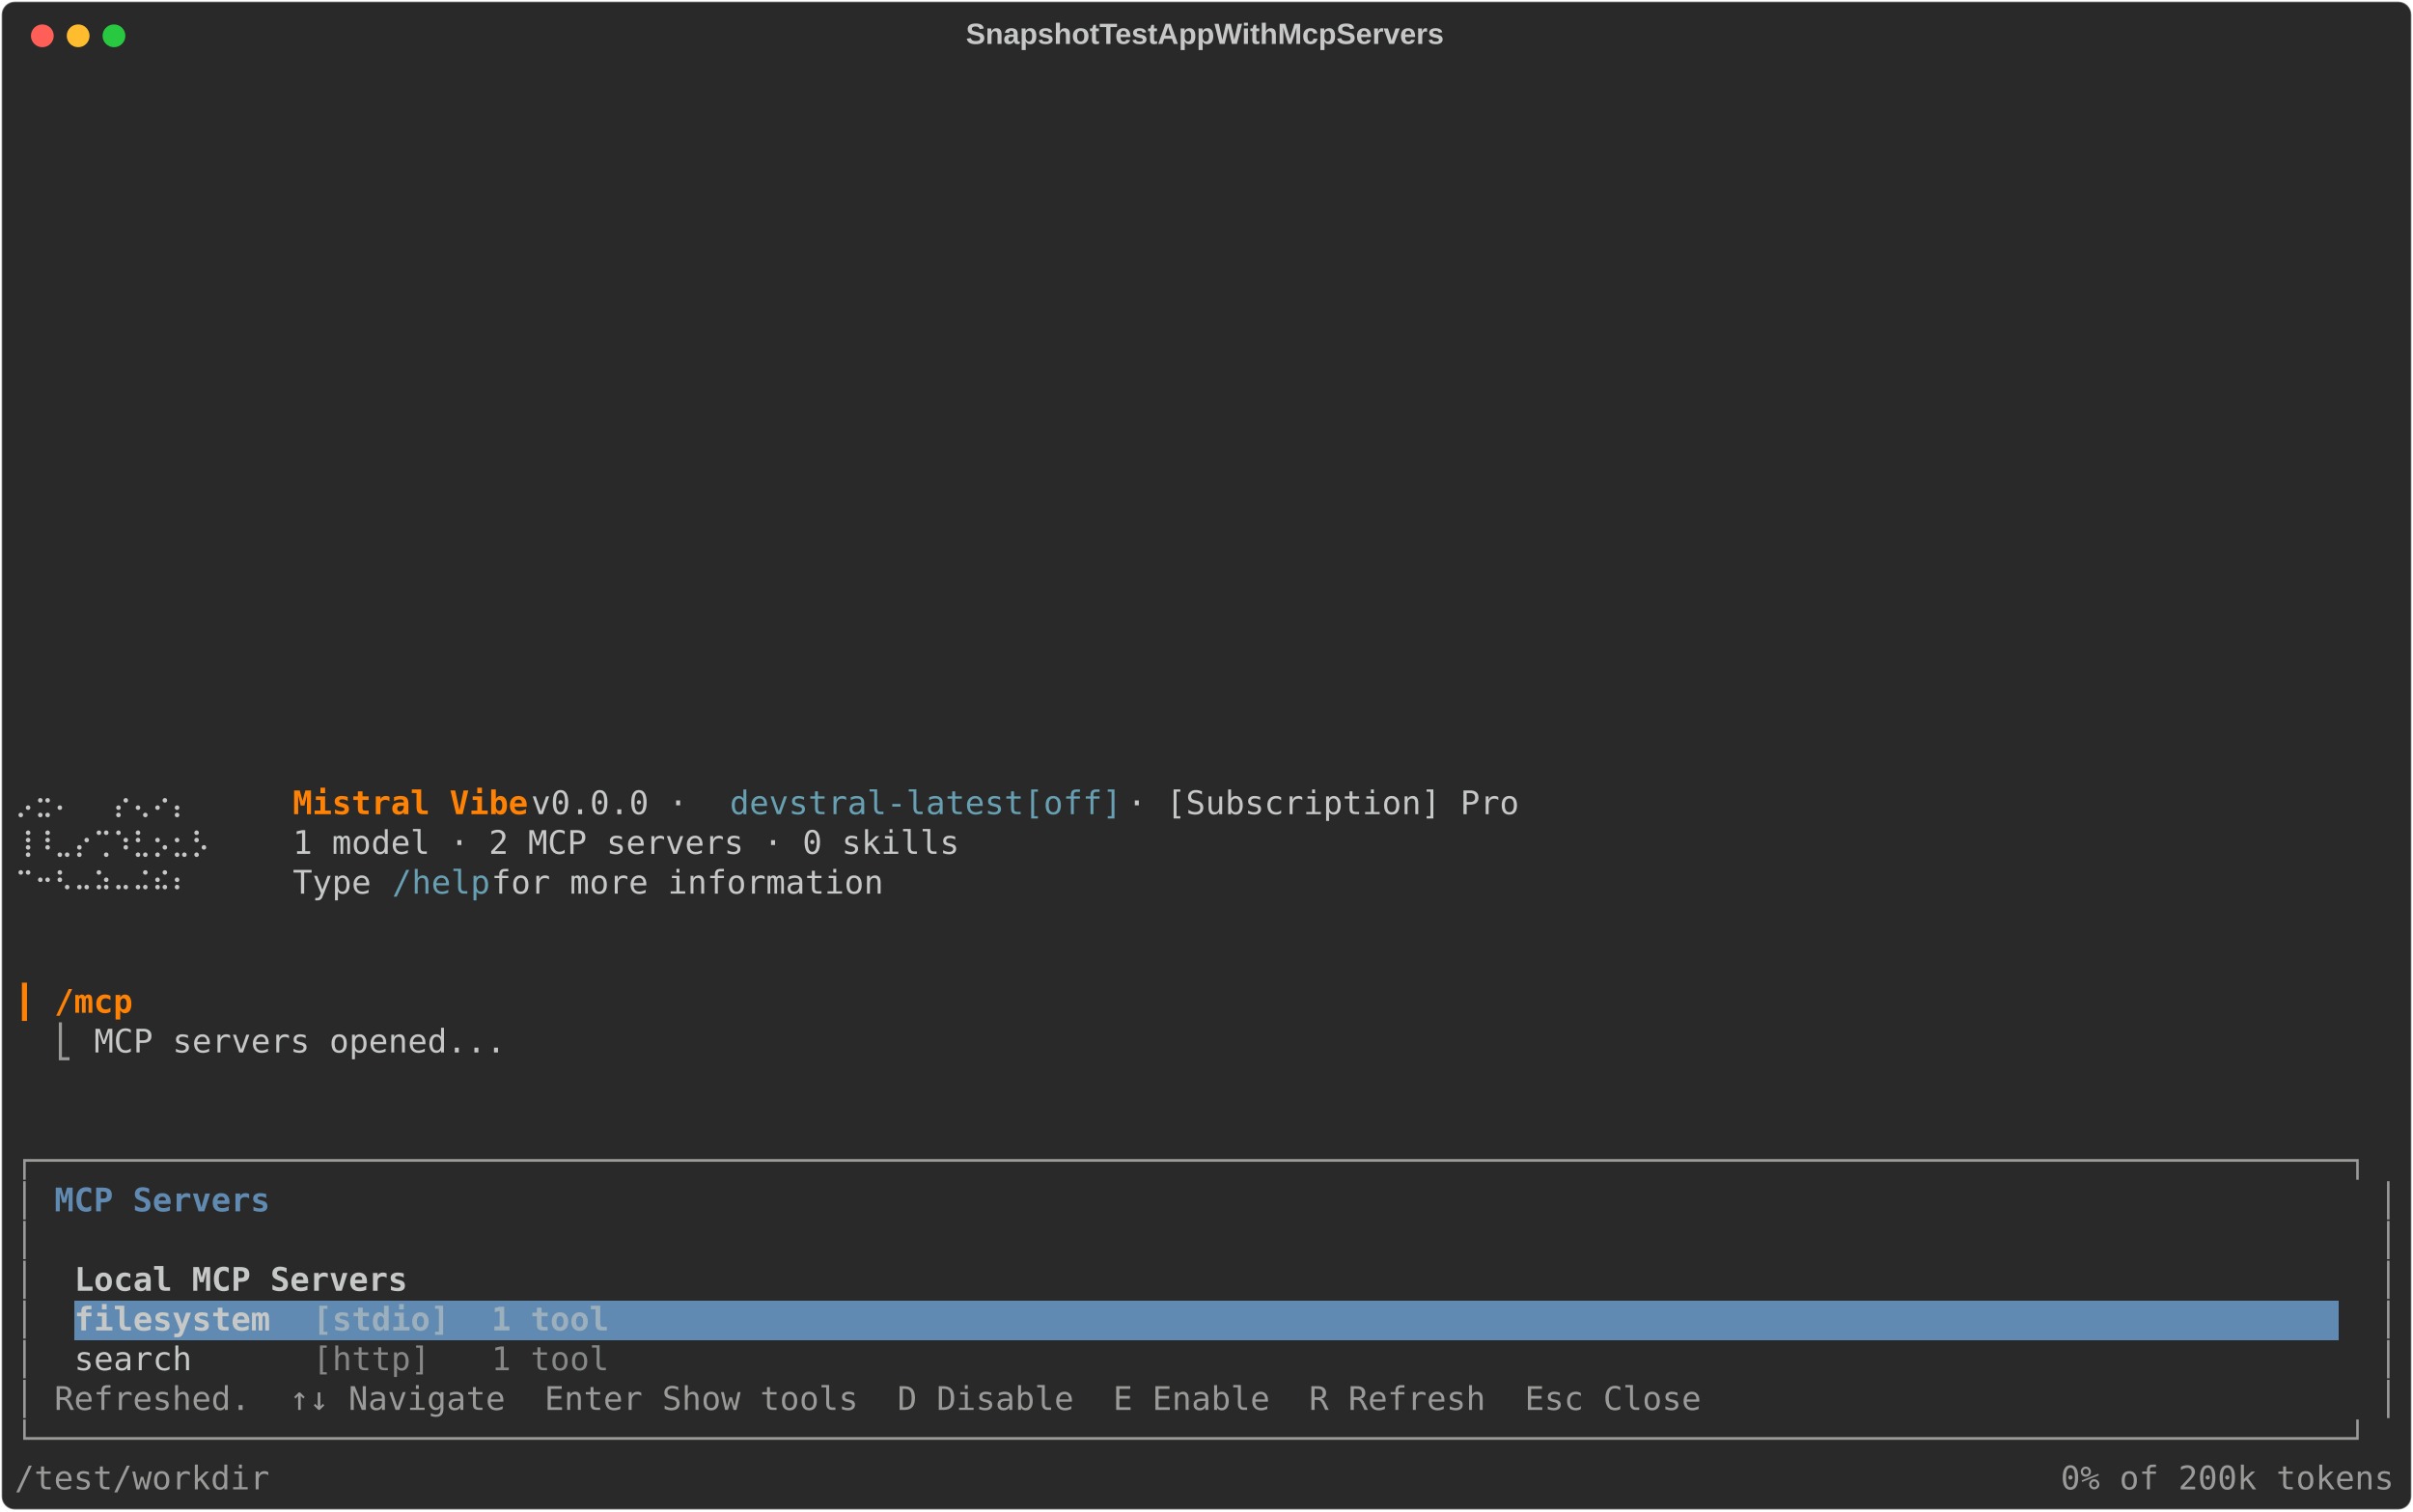
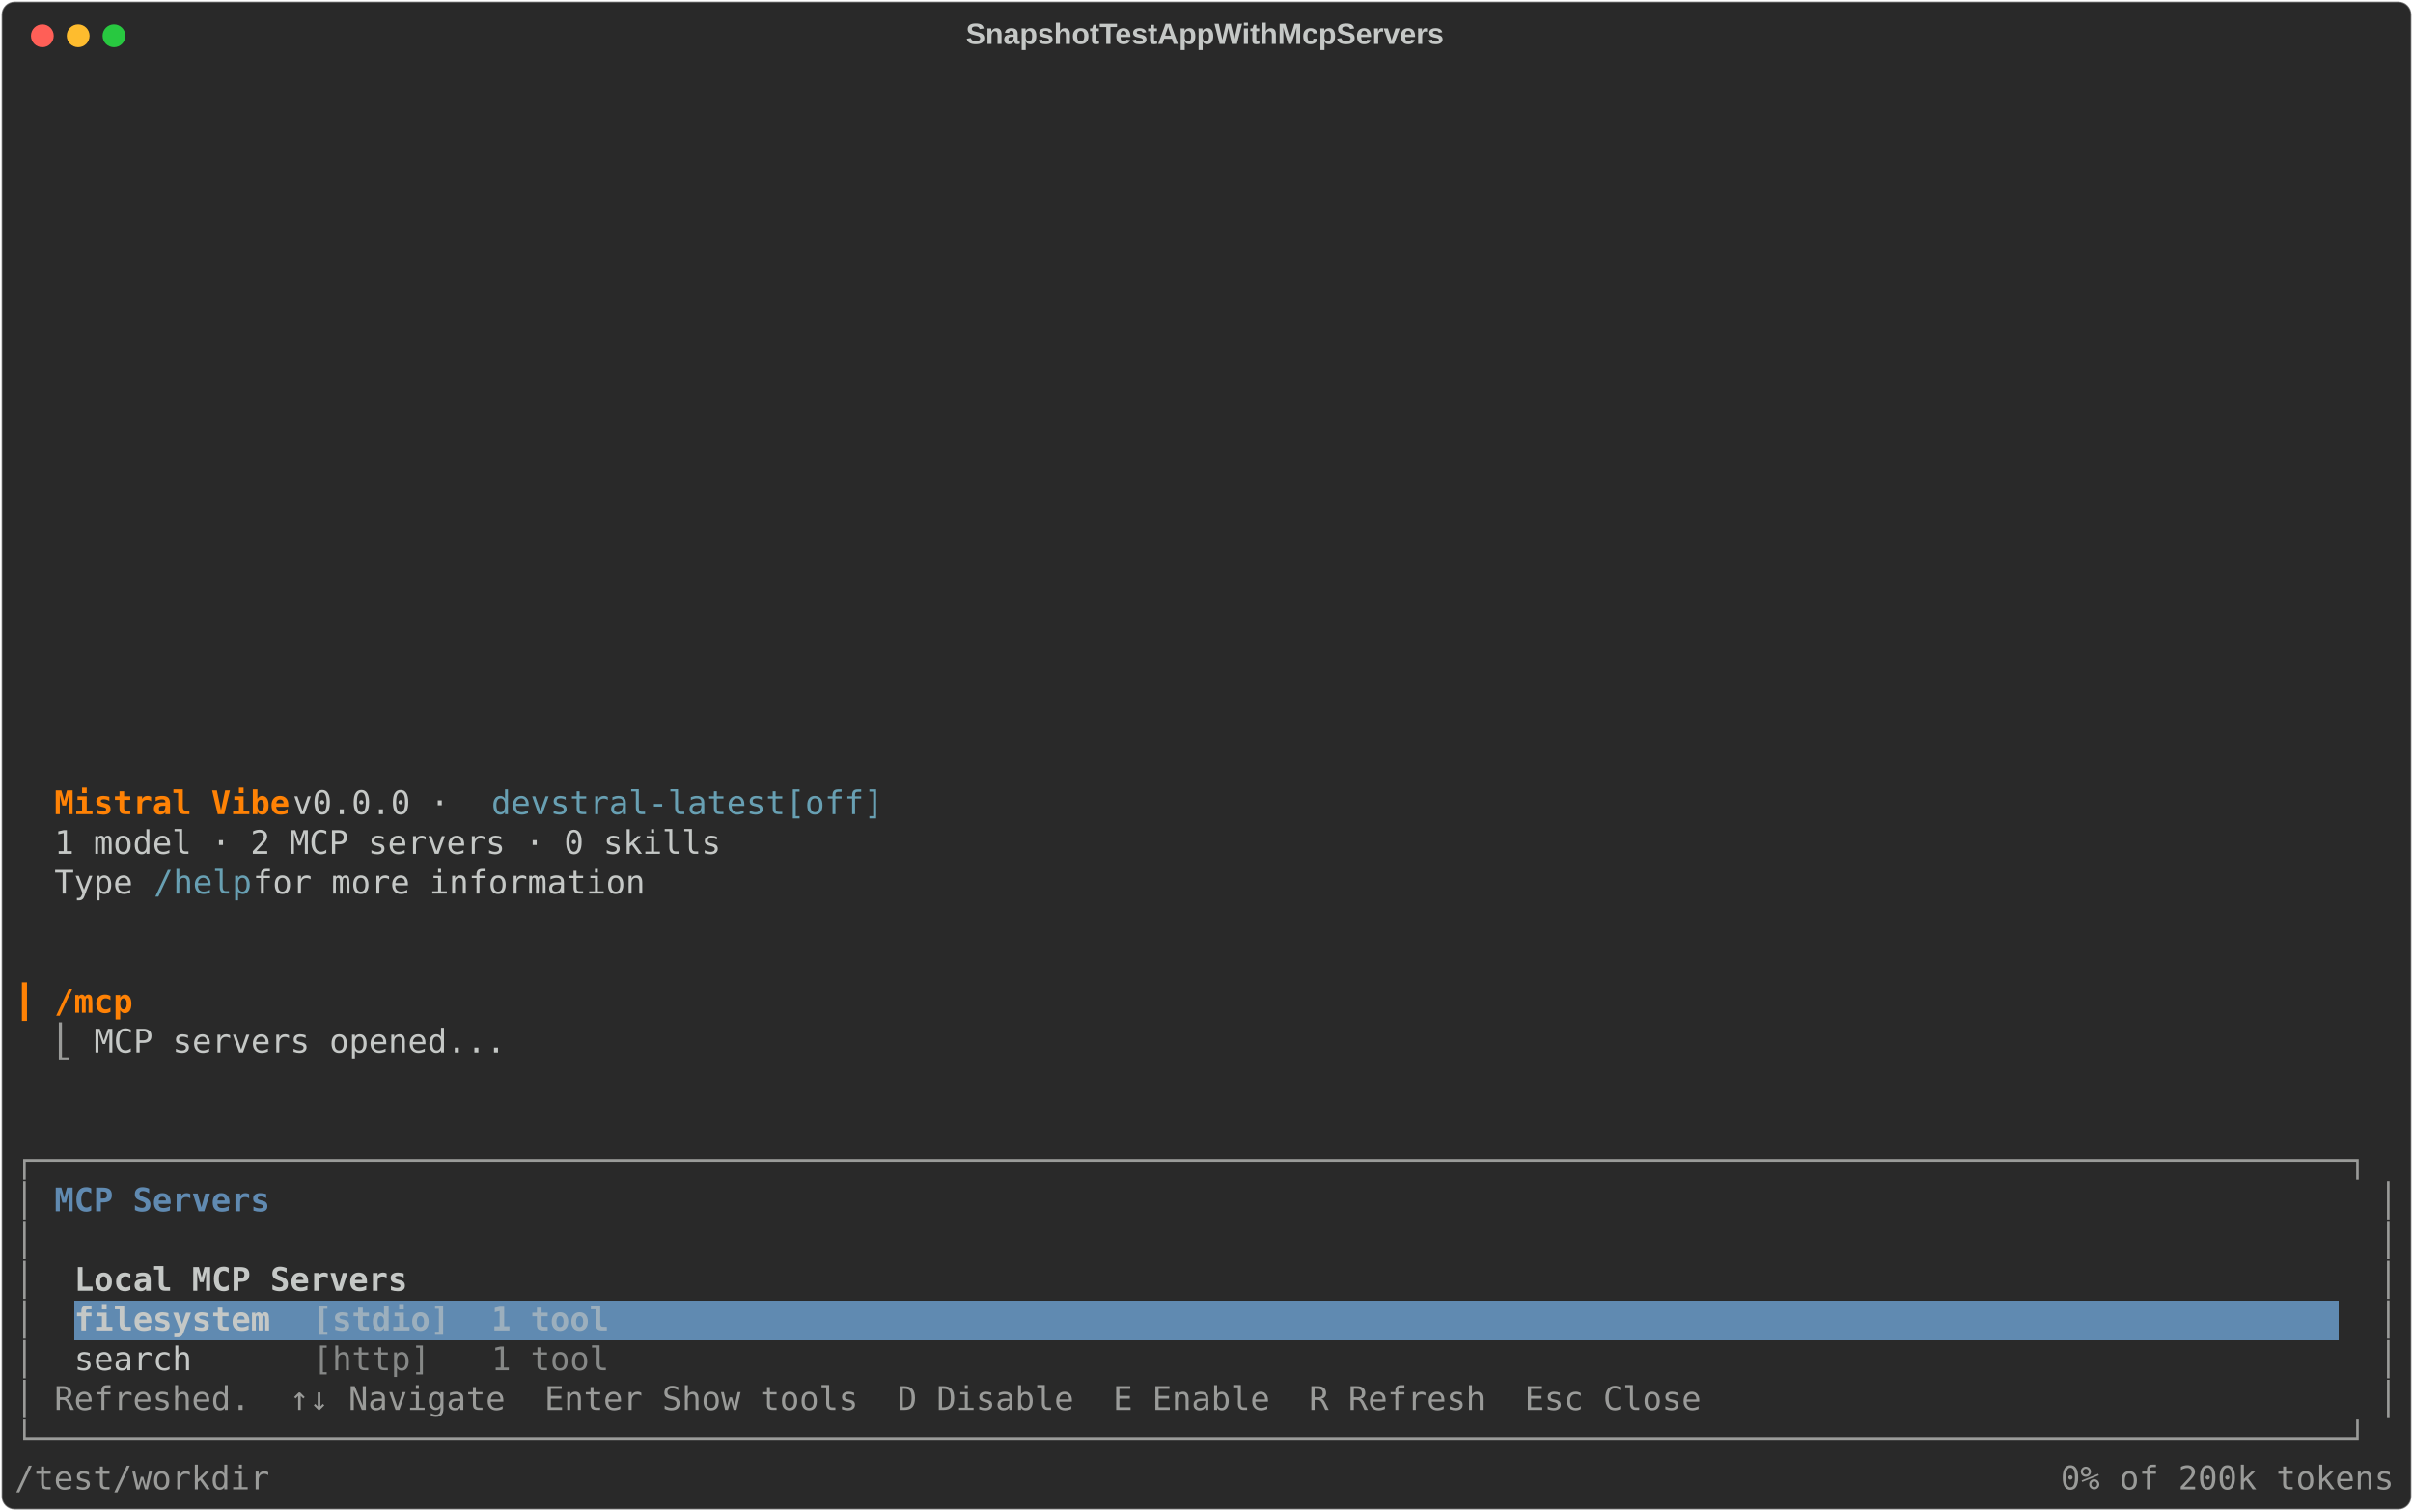
<svg xmlns="http://www.w3.org/2000/svg" class="rich-terminal" viewBox="0 0 1482 928.4">
  <style>

    @font-face {
        font-family: "Fira Code";
        src: local("FiraCode-Regular"),
                url("https://cdnjs.cloudflare.com/ajax/libs/firacode/6.2.0/woff2/FiraCode-Regular.woff2") format("woff2"),
                url("https://cdnjs.cloudflare.com/ajax/libs/firacode/6.2.0/woff/FiraCode-Regular.woff") format("woff");
        font-style: normal;
        font-weight: 400;
    }
    @font-face {
        font-family: "Fira Code";
        src: local("FiraCode-Bold"),
                url("https://cdnjs.cloudflare.com/ajax/libs/firacode/6.2.0/woff2/FiraCode-Bold.woff2") format("woff2"),
                url("https://cdnjs.cloudflare.com/ajax/libs/firacode/6.2.0/woff/FiraCode-Bold.woff") format("woff");
        font-style: bold;
        font-weight: 700;
    }

    .terminal-matrix {
        font-family: Fira Code, monospace;
        font-size: 20px;
        line-height: 24.4px;
        font-variant-east-asian: full-width;
    }

    .terminal-title {
        font-size: 18px;
        font-weight: bold;
        font-family: arial;
    }

    .terminal-r1 { fill: #c5c8c6 }
.terminal-r2 { fill: #ff8205;font-weight: bold }
.terminal-r3 { fill: #68a0b3 }
.terminal-r4 { fill: #ff8205 }
.terminal-r5 { fill: #9a9b99 }
.terminal-r6 { fill: #608ab1;font-weight: bold }
.terminal-r7 { fill: #c5c8c6;font-weight: bold }
.terminal-r8 { fill: #9cafbd;font-weight: bold }
.terminal-r9 { fill: #868887 }
    </style>
  <defs>
    <clipPath id="terminal-clip-terminal">
      <rect x="0" y="0" width="1463.0" height="877.4" />
    </clipPath>
    <clipPath id="terminal-line-0">
      <rect x="0" y="1.5" width="1464" height="24.65" />
    </clipPath>
    <clipPath id="terminal-line-1">
      <rect x="0" y="25.9" width="1464" height="24.65" />
    </clipPath>
    <clipPath id="terminal-line-2">
      <rect x="0" y="50.3" width="1464" height="24.65" />
    </clipPath>
    <clipPath id="terminal-line-3">
      <rect x="0" y="74.7" width="1464" height="24.65" />
    </clipPath>
    <clipPath id="terminal-line-4">
      <rect x="0" y="99.1" width="1464" height="24.65" />
    </clipPath>
    <clipPath id="terminal-line-5">
      <rect x="0" y="123.5" width="1464" height="24.65" />
    </clipPath>
    <clipPath id="terminal-line-6">
      <rect x="0" y="147.9" width="1464" height="24.65" />
    </clipPath>
    <clipPath id="terminal-line-7">
      <rect x="0" y="172.3" width="1464" height="24.65" />
    </clipPath>
    <clipPath id="terminal-line-8">
      <rect x="0" y="196.7" width="1464" height="24.65" />
    </clipPath>
    <clipPath id="terminal-line-9">
      <rect x="0" y="221.1" width="1464" height="24.65" />
    </clipPath>
    <clipPath id="terminal-line-10">
      <rect x="0" y="245.5" width="1464" height="24.65" />
    </clipPath>
    <clipPath id="terminal-line-11">
      <rect x="0" y="269.9" width="1464" height="24.65" />
    </clipPath>
    <clipPath id="terminal-line-12">
      <rect x="0" y="294.3" width="1464" height="24.65" />
    </clipPath>
    <clipPath id="terminal-line-13">
      <rect x="0" y="318.7" width="1464" height="24.65" />
    </clipPath>
    <clipPath id="terminal-line-14">
      <rect x="0" y="343.1" width="1464" height="24.65" />
    </clipPath>
    <clipPath id="terminal-line-15">
      <rect x="0" y="367.5" width="1464" height="24.65" />
    </clipPath>
    <clipPath id="terminal-line-16">
      <rect x="0" y="391.9" width="1464" height="24.65" />
    </clipPath>
    <clipPath id="terminal-line-17">
      <rect x="0" y="416.3" width="1464" height="24.65" />
    </clipPath>
    <clipPath id="terminal-line-18">
      <rect x="0" y="440.7" width="1464" height="24.65" />
    </clipPath>
    <clipPath id="terminal-line-19">
      <rect x="0" y="465.1" width="1464" height="24.65" />
    </clipPath>
    <clipPath id="terminal-line-20">
      <rect x="0" y="489.5" width="1464" height="24.65" />
    </clipPath>
    <clipPath id="terminal-line-21">
      <rect x="0" y="513.9" width="1464" height="24.65" />
    </clipPath>
    <clipPath id="terminal-line-22">
      <rect x="0" y="538.3" width="1464" height="24.65" />
    </clipPath>
    <clipPath id="terminal-line-23">
      <rect x="0" y="562.7" width="1464" height="24.65" />
    </clipPath>
    <clipPath id="terminal-line-24">
      <rect x="0" y="587.1" width="1464" height="24.65" />
    </clipPath>
    <clipPath id="terminal-line-25">
      <rect x="0" y="611.5" width="1464" height="24.65" />
    </clipPath>
    <clipPath id="terminal-line-26">
      <rect x="0" y="635.9" width="1464" height="24.65" />
    </clipPath>
    <clipPath id="terminal-line-27">
      <rect x="0" y="660.3" width="1464" height="24.65" />
    </clipPath>
    <clipPath id="terminal-line-28">
      <rect x="0" y="684.7" width="1464" height="24.65" />
    </clipPath>
    <clipPath id="terminal-line-29">
      <rect x="0" y="709.1" width="1464" height="24.65" />
    </clipPath>
    <clipPath id="terminal-line-30">
      <rect x="0" y="733.5" width="1464" height="24.65" />
    </clipPath>
    <clipPath id="terminal-line-31">
      <rect x="0" y="757.9" width="1464" height="24.65" />
    </clipPath>
    <clipPath id="terminal-line-32">
      <rect x="0" y="782.3" width="1464" height="24.65" />
    </clipPath>
    <clipPath id="terminal-line-33">
      <rect x="0" y="806.7" width="1464" height="24.65" />
    </clipPath>
    <clipPath id="terminal-line-34">
      <rect x="0" y="831.1" width="1464" height="24.65" />
    </clipPath>
  </defs>
  <rect fill="#292929" stroke="rgba(255,255,255,0.35)" stroke-width="1" x="1" y="1" width="1480" height="926.4" rx="8" />
  <text class="terminal-title" fill="#c5c8c6" text-anchor="middle" x="740" y="27">SnapshotTestAppWithMcpServers</text>
  <g transform="translate(26,22)">
    <circle cx="0" cy="0" r="7" fill="#ff5f57" />
    <circle cx="22" cy="0" r="7" fill="#febc2e" />
    <circle cx="44" cy="0" r="7" fill="#28c840" />
  </g>
  <g transform="translate(9, 41)" clip-path="url(#terminal-clip-terminal)">
    <rect fill="#608ab1" x="36.6" y="757.9" width="146.4" height="24.65" shape-rendering="crispEdges" />
    <rect fill="#608ab1" x="183" y="757.9" width="109.8" height="24.65" shape-rendering="crispEdges" />
    <rect fill="#608ab1" x="292.8" y="757.9" width="97.6" height="24.65" shape-rendering="crispEdges" />
    <rect fill="#608ab1" x="390.4" y="757.9" width="1037" height="24.65" shape-rendering="crispEdges" />
    <g class="terminal-matrix">
      <text class="terminal-r1" x="1464" y="20" textLength="12.2" clip-path="url(#terminal-line-0)">
</text>
      <text class="terminal-r1" x="1464" y="44.4" textLength="12.2" clip-path="url(#terminal-line-1)">
</text>
      <text class="terminal-r1" x="1464" y="68.8" textLength="12.2" clip-path="url(#terminal-line-2)">
</text>
      <text class="terminal-r1" x="1464" y="93.2" textLength="12.2" clip-path="url(#terminal-line-3)">
</text>
      <text class="terminal-r1" x="1464" y="117.6" textLength="12.2" clip-path="url(#terminal-line-4)">
</text>
      <text class="terminal-r1" x="1464" y="142" textLength="12.2" clip-path="url(#terminal-line-5)">
</text>
      <text class="terminal-r1" x="1464" y="166.4" textLength="12.2" clip-path="url(#terminal-line-6)">
</text>
      <text class="terminal-r1" x="1464" y="190.8" textLength="12.2" clip-path="url(#terminal-line-7)">
</text>
      <text class="terminal-r1" x="1464" y="215.2" textLength="12.2" clip-path="url(#terminal-line-8)">
</text>
      <text class="terminal-r1" x="1464" y="239.6" textLength="12.2" clip-path="url(#terminal-line-9)">
</text>
      <text class="terminal-r1" x="1464" y="264" textLength="12.2" clip-path="url(#terminal-line-10)">
</text>
      <text class="terminal-r1" x="1464" y="288.4" textLength="12.2" clip-path="url(#terminal-line-11)">
</text>
      <text class="terminal-r1" x="1464" y="312.8" textLength="12.2" clip-path="url(#terminal-line-12)">
</text>
      <text class="terminal-r1" x="1464" y="337.2" textLength="12.2" clip-path="url(#terminal-line-13)">
</text>
      <text class="terminal-r1" x="1464" y="361.6" textLength="12.2" clip-path="url(#terminal-line-14)">
</text>
      <text class="terminal-r1" x="1464" y="386" textLength="12.2" clip-path="url(#terminal-line-15)">
</text>
      <text class="terminal-r1" x="1464" y="410.4" textLength="12.2" clip-path="url(#terminal-line-16)">
</text>
      <text class="terminal-r1" x="1464" y="434.8" textLength="12.2" clip-path="url(#terminal-line-17)">
</text>
-       <text class="terminal-r1" x="0" y="459.2" textLength="134.2" clip-path="url(#terminal-line-18)">  ⡠⣒⠄  ⡔⢄⠔⡄</text>
-       <text class="terminal-r2" x="170.8" y="459.2" textLength="146.4" clip-path="url(#terminal-line-18)">Mistral Vibe</text>
-       <text class="terminal-r1" x="317.2" y="459.2" textLength="122" clip-path="url(#terminal-line-18)"> v0.0.0 · </text>
-       <text class="terminal-r3" x="439.2" y="459.2" textLength="244" clip-path="url(#terminal-line-18)">devstral-latest[off]</text>
-       <text class="terminal-r1" x="683.2" y="459.2" textLength="256.2" clip-path="url(#terminal-line-18)"> · [Subscription] Pro</text>
+       <text class="terminal-r2" x="24.4" y="459.2" textLength="146.4" clip-path="url(#terminal-line-18)">Mistral Vibe</text>
+       <text class="terminal-r1" x="170.8" y="459.2" textLength="122" clip-path="url(#terminal-line-18)"> v0.0.0 · </text>
+       <text class="terminal-r3" x="292.8" y="459.2" textLength="244" clip-path="url(#terminal-line-18)">devstral-latest[off]</text>
      <text class="terminal-r1" x="1464" y="459.2" textLength="12.2" clip-path="url(#terminal-line-18)">
</text>
-       <text class="terminal-r1" x="0" y="483.6" textLength="134.2" clip-path="url(#terminal-line-19)"> ⢸⠸⣀⡔⢉⠱⣃⡢⣂⡣</text>
-       <text class="terminal-r1" x="170.8" y="483.6" textLength="414.8" clip-path="url(#terminal-line-19)">1 model · 2 MCP servers · 0 skills</text>
+       <text class="terminal-r1" x="24.4" y="483.6" textLength="414.8" clip-path="url(#terminal-line-19)">1 model · 2 MCP servers · 0 skills</text>
      <text class="terminal-r1" x="1464" y="483.6" textLength="12.2" clip-path="url(#terminal-line-19)">
</text>
-       <text class="terminal-r1" x="0" y="508" textLength="134.2" clip-path="url(#terminal-line-20)">  ⠉⠒⠣⠤⠵⠤⠬⠮⠆</text>
-       <text class="terminal-r1" x="170.8" y="508" textLength="61" clip-path="url(#terminal-line-20)">Type </text>
-       <text class="terminal-r3" x="231.8" y="508" textLength="61" clip-path="url(#terminal-line-20)">/help</text>
-       <text class="terminal-r1" x="292.8" y="508" textLength="256.2" clip-path="url(#terminal-line-20)"> for more information</text>
+       <text class="terminal-r1" x="24.4" y="508" textLength="61" clip-path="url(#terminal-line-20)">Type </text>
+       <text class="terminal-r3" x="85.4" y="508" textLength="61" clip-path="url(#terminal-line-20)">/help</text>
+       <text class="terminal-r1" x="146.4" y="508" textLength="256.2" clip-path="url(#terminal-line-20)"> for more information</text>
      <text class="terminal-r1" x="1464" y="508" textLength="12.2" clip-path="url(#terminal-line-20)">
</text>
      <text class="terminal-r1" x="1464" y="532.4" textLength="12.2" clip-path="url(#terminal-line-21)">
</text>
      <text class="terminal-r1" x="1464" y="556.8" textLength="12.2" clip-path="url(#terminal-line-22)">
</text>
      <text class="terminal-r4" x="0" y="581.2" textLength="12.2" clip-path="url(#terminal-line-23)">┃</text>
      <text class="terminal-r2" x="24.4" y="581.2" textLength="48.8" clip-path="url(#terminal-line-23)">/mcp</text>
      <text class="terminal-r1" x="1464" y="581.2" textLength="12.2" clip-path="url(#terminal-line-23)">
</text>
      <text class="terminal-r5" x="24.4" y="605.6" textLength="12.2" clip-path="url(#terminal-line-24)">⎣</text>
      <text class="terminal-r1" x="48.8" y="605.6" textLength="256.2" clip-path="url(#terminal-line-24)">MCP servers opened...</text>
      <text class="terminal-r1" x="1464" y="605.6" textLength="12.2" clip-path="url(#terminal-line-24)">
</text>
      <text class="terminal-r1" x="1464" y="630" textLength="12.2" clip-path="url(#terminal-line-25)">
</text>
      <text class="terminal-r1" x="1464" y="654.4" textLength="12.2" clip-path="url(#terminal-line-26)">
</text>
      <text class="terminal-r5" x="0" y="678.8" textLength="1464" clip-path="url(#terminal-line-27)">┌──────────────────────────────────────────────────────────────────────────────────────────────────────────────────────┐</text>
      <text class="terminal-r1" x="1464" y="678.8" textLength="12.2" clip-path="url(#terminal-line-27)">
</text>
      <text class="terminal-r5" x="0" y="703.2" textLength="12.2" clip-path="url(#terminal-line-28)">│</text>
      <text class="terminal-r6" x="24.4" y="703.2" textLength="134.2" clip-path="url(#terminal-line-28)">MCP Servers</text>
      <text class="terminal-r5" x="1451.8" y="703.2" textLength="12.2" clip-path="url(#terminal-line-28)">│</text>
      <text class="terminal-r1" x="1464" y="703.2" textLength="12.2" clip-path="url(#terminal-line-28)">
</text>
      <text class="terminal-r5" x="0" y="727.6" textLength="12.2" clip-path="url(#terminal-line-29)">│</text>
      <text class="terminal-r5" x="1451.8" y="727.6" textLength="12.2" clip-path="url(#terminal-line-29)">│</text>
      <text class="terminal-r1" x="1464" y="727.6" textLength="12.2" clip-path="url(#terminal-line-29)">
</text>
      <text class="terminal-r5" x="0" y="752" textLength="12.2" clip-path="url(#terminal-line-30)">│</text>
      <text class="terminal-r7" x="36.6" y="752" textLength="207.4" clip-path="url(#terminal-line-30)">Local MCP Servers</text>
      <text class="terminal-r5" x="1451.8" y="752" textLength="12.2" clip-path="url(#terminal-line-30)">│</text>
      <text class="terminal-r1" x="1464" y="752" textLength="12.2" clip-path="url(#terminal-line-30)">
</text>
      <text class="terminal-r5" x="0" y="776.4" textLength="12.2" clip-path="url(#terminal-line-31)">│</text>
      <text class="terminal-r7" x="36.6" y="776.4" textLength="146.4" clip-path="url(#terminal-line-31)">  filesystem</text>
      <text class="terminal-r8" x="183" y="776.4" textLength="109.8" clip-path="url(#terminal-line-31)">  [stdio]</text>
      <text class="terminal-r8" x="292.8" y="776.4" textLength="97.6" clip-path="url(#terminal-line-31)">  1 tool</text>
      <text class="terminal-r5" x="1451.8" y="776.4" textLength="12.2" clip-path="url(#terminal-line-31)">│</text>
      <text class="terminal-r1" x="1464" y="776.4" textLength="12.2" clip-path="url(#terminal-line-31)">
</text>
      <text class="terminal-r5" x="0" y="800.8" textLength="12.2" clip-path="url(#terminal-line-32)">│</text>
      <text class="terminal-r1" x="36.6" y="800.8" textLength="146.4" clip-path="url(#terminal-line-32)">  search    </text>
      <text class="terminal-r9" x="183" y="800.8" textLength="109.8" clip-path="url(#terminal-line-32)">  [http] </text>
      <text class="terminal-r9" x="292.8" y="800.8" textLength="97.6" clip-path="url(#terminal-line-32)">  1 tool</text>
      <text class="terminal-r5" x="1451.8" y="800.8" textLength="12.2" clip-path="url(#terminal-line-32)">│</text>
      <text class="terminal-r1" x="1464" y="800.8" textLength="12.2" clip-path="url(#terminal-line-32)">
</text>
      <text class="terminal-r5" x="0" y="825.2" textLength="12.2" clip-path="url(#terminal-line-33)">│</text>
      <text class="terminal-r5" x="24.4" y="825.2" textLength="1024.8" clip-path="url(#terminal-line-33)">Refreshed.  ↑↓ Navigate  Enter Show tools  D Disable  E Enable  R Refresh  Esc Close</text>
      <text class="terminal-r5" x="1451.8" y="825.2" textLength="12.2" clip-path="url(#terminal-line-33)">│</text>
      <text class="terminal-r1" x="1464" y="825.2" textLength="12.2" clip-path="url(#terminal-line-33)">
</text>
      <text class="terminal-r5" x="0" y="849.6" textLength="1464" clip-path="url(#terminal-line-34)">└──────────────────────────────────────────────────────────────────────────────────────────────────────────────────────┘</text>
      <text class="terminal-r1" x="1464" y="849.6" textLength="12.2" clip-path="url(#terminal-line-34)">
</text>
      <text class="terminal-r5" x="0" y="874" textLength="158.6" clip-path="url(#terminal-line-35)">/test/workdir</text>
      <text class="terminal-r5" x="1256.6" y="874" textLength="207.4" clip-path="url(#terminal-line-35)">0% of 200k tokens</text>
    </g>
  </g>
</svg>
